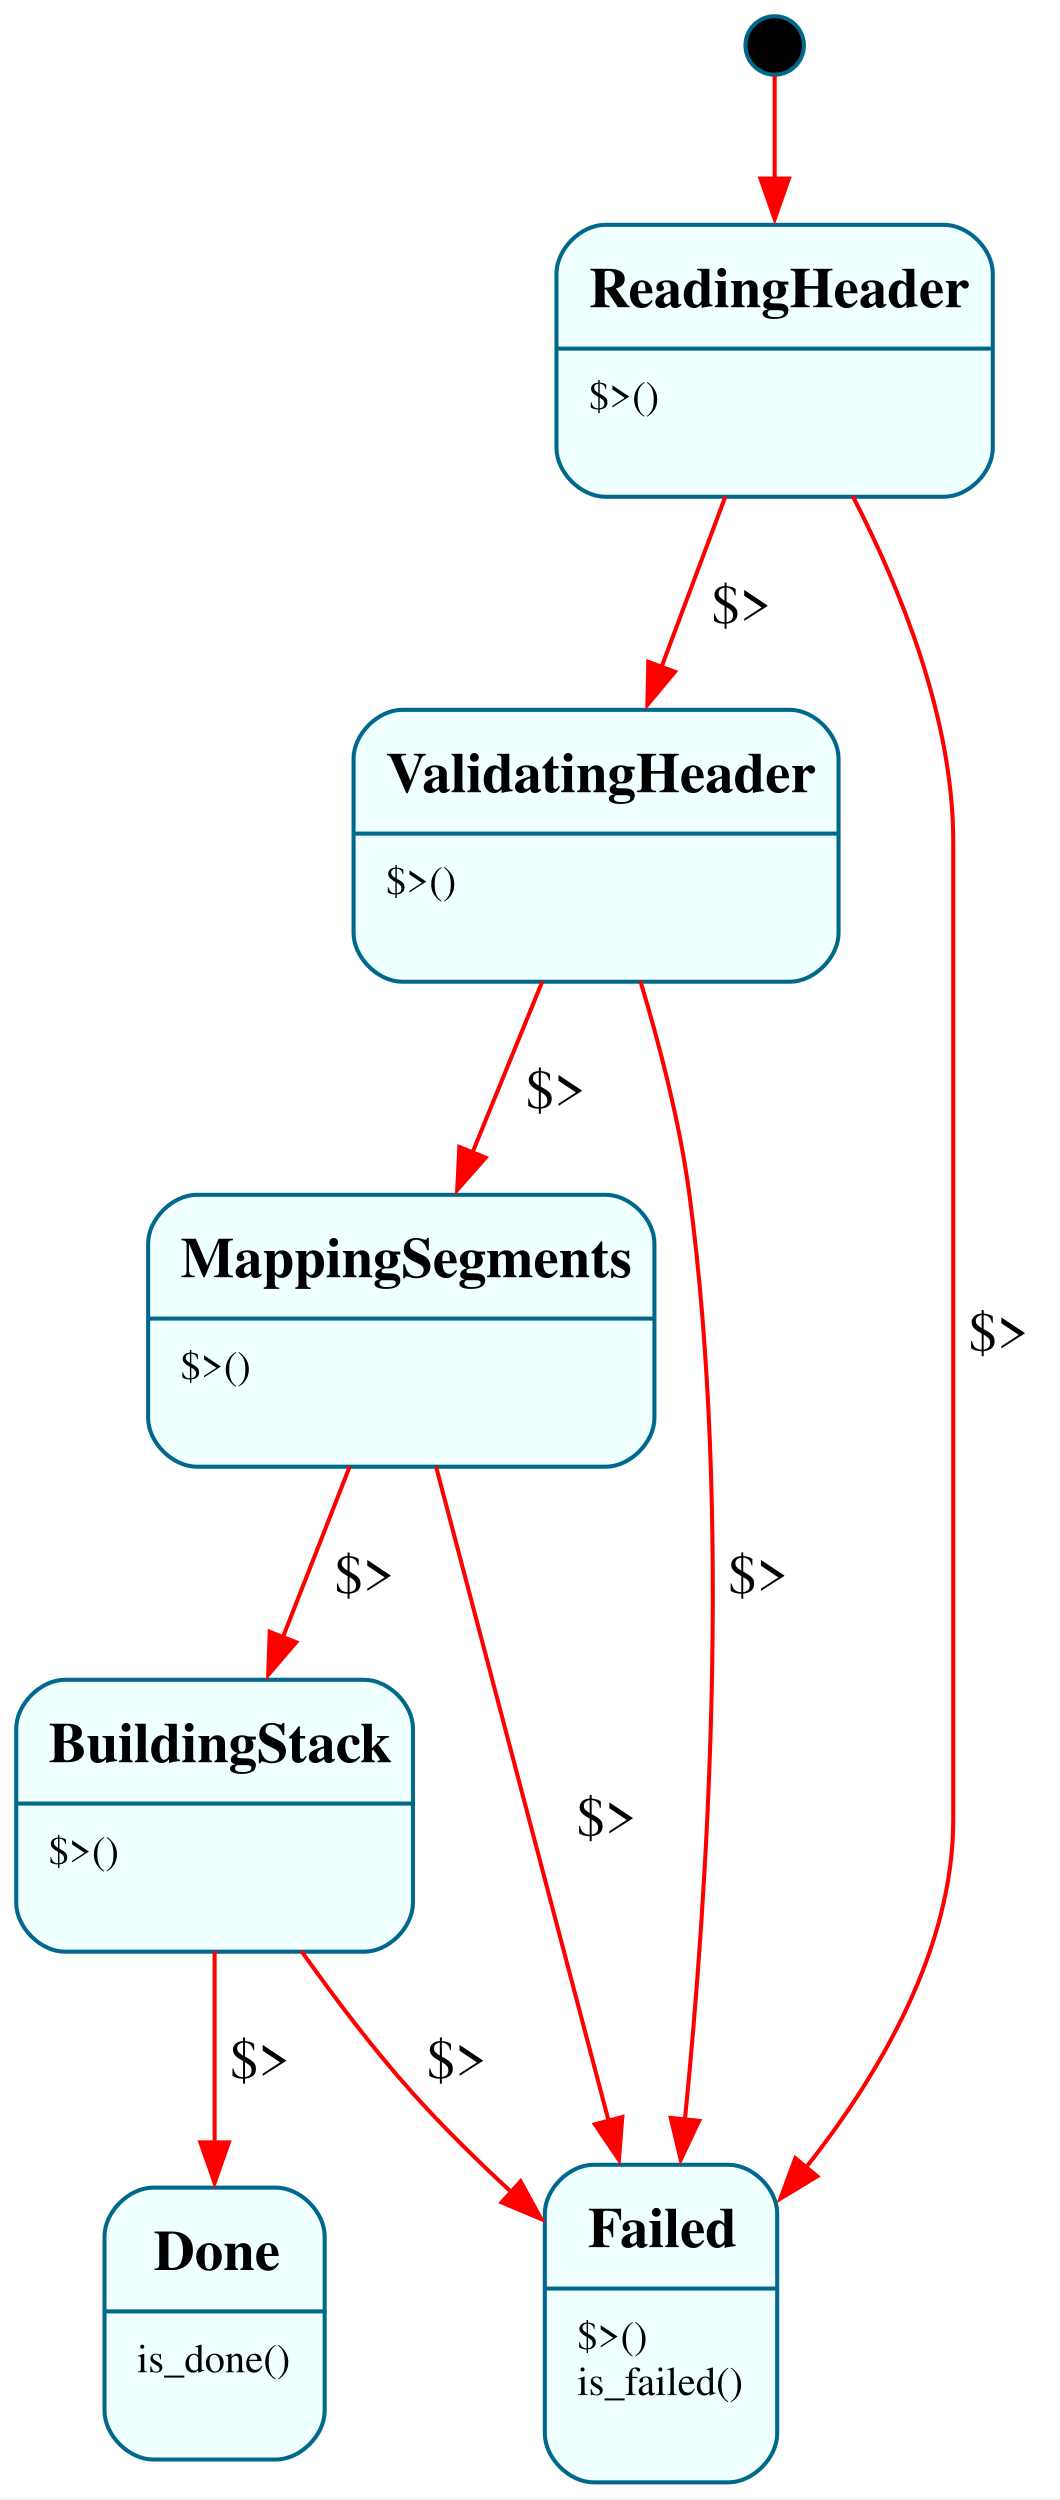
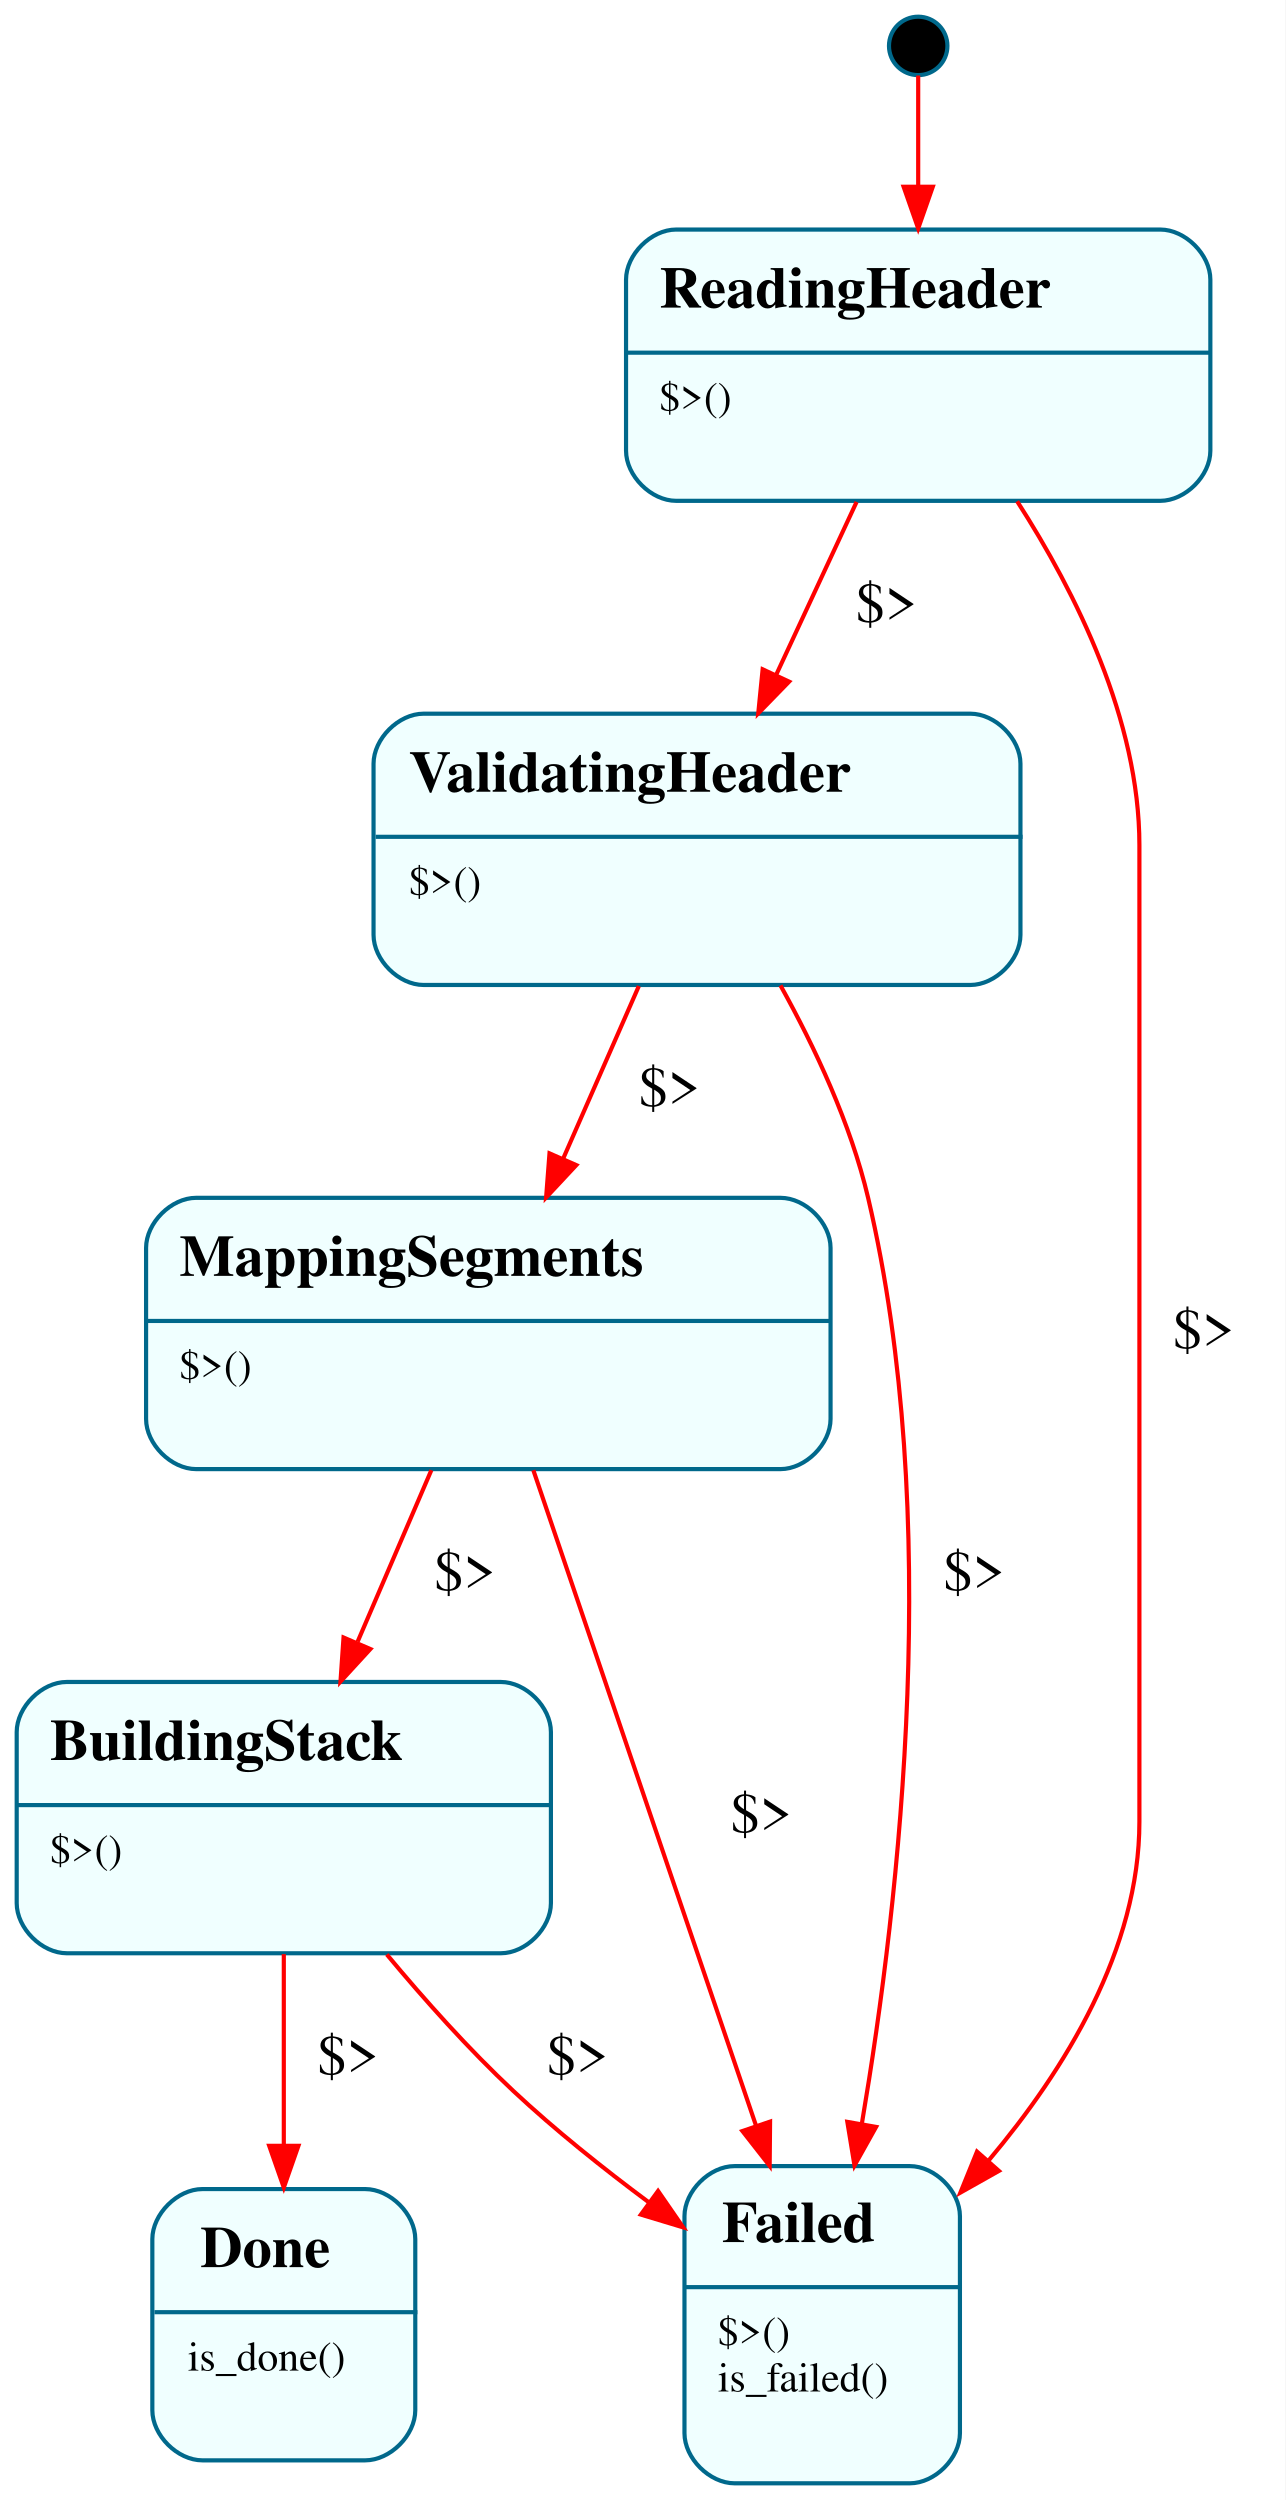
- <svg xmlns="http://www.w3.org/2000/svg" width="261pt" height="616pt" viewBox="0.00 0.00 261.00 616.00">
-   <g id="graph0" class="graph" transform="scale(1 1) rotate(0) translate(4 611.65)">
-     <polygon fill="white" stroke="none" points="-4,4 -4,-611.65 257.38,-611.65 257.38,4 -4,4" />
+ <svg xmlns="http://www.w3.org/2000/svg" width="308pt" height="599pt" viewBox="0.00 0.00 308.00 599.00">
+   <g id="graph0" class="graph" transform="scale(1 1) rotate(0) translate(4 595)">
+     <polygon fill="white" stroke="transparent" points="-4,4 -4,-595 304,-595 304,4 -4,4" />
    <g id="node1" class="node">
-       <ellipse fill="black" stroke="#00688b" cx="186.88" cy="-600.45" rx="7.2" ry="7.2" />
+       <ellipse fill="black" stroke="#00688b" cx="216" cy="-584" rx="7" ry="7" />
    </g>
    <g id="node2" class="node">
-       <path fill="azure" stroke="none" d="M228.62,-556.25C228.62,-556.25 145.12,-556.25 145.12,-556.25 139.12,-556.25 133.12,-550.25 133.12,-544.25 133.12,-544.25 133.12,-501.25 133.12,-501.25 133.12,-495.25 139.12,-489.25 145.12,-489.25 145.12,-489.25 228.62,-489.25 228.62,-489.25 234.62,-489.25 240.62,-495.25 240.62,-501.25 240.62,-501.25 240.62,-544.25 240.62,-544.25 240.62,-550.25 234.62,-556.25 228.62,-556.25" />
-       <text xml:space="preserve" text-anchor="start" x="141.12" y="-535.95" font-family="Times,serif" font-weight="bold" font-size="14.00">ReadingHeader</text>
-       <text xml:space="preserve" text-anchor="start" x="141.12" y="-510.75" font-family="Times,serif" font-size="10.00">$&gt;()</text>
-       <text xml:space="preserve" text-anchor="start" x="141.12" y="-499.5" font-family="Times,serif" font-size="10.00">            </text>
-       <polygon fill="#00688b" stroke="#00688b" points="133.12,-525.75 133.12,-525.75 240.62,-525.75 240.62,-525.75 133.12,-525.75" />
-       <path fill="none" stroke="#00688b" d="M145.12,-489.25C145.12,-489.25 228.62,-489.25 228.62,-489.25 234.62,-489.25 240.62,-495.25 240.62,-501.25 240.62,-501.25 240.62,-544.25 240.62,-544.25 240.62,-550.25 234.62,-556.25 228.62,-556.25 228.62,-556.25 145.12,-556.25 145.12,-556.25 139.12,-556.25 133.12,-550.25 133.12,-544.25 133.12,-544.25 133.12,-501.25 133.12,-501.25 133.12,-495.25 139.12,-489.25 145.12,-489.25" />
+       <path fill="azure" stroke="transparent" d="M274,-540C274,-540 158,-540 158,-540 152,-540 146,-534 146,-528 146,-528 146,-487 146,-487 146,-481 152,-475 158,-475 158,-475 274,-475 274,-475 280,-475 286,-481 286,-487 286,-487 286,-528 286,-528 286,-534 280,-540 274,-540" />
+       <text text-anchor="start" x="154" y="-521.3" font-family="Times,serif" font-weight="bold" font-size="14.00">ReadingHeader</text>
+       <text text-anchor="start" x="154" y="-496.5" font-family="Times,serif" font-size="10.00">$&gt;()</text>
+       <text text-anchor="start" x="154" y="-485.5" font-family="Times,serif" font-size="10.00">            </text>
+       <polygon fill="#00688b" stroke="#00688b" points="146,-510.5 146,-510.5 286,-510.5 286,-510.5 146,-510.5" />
+       <path fill="none" stroke="#00688b" d="M158,-475C158,-475 274,-475 274,-475 280,-475 286,-481 286,-487 286,-487 286,-528 286,-528 286,-534 280,-540 274,-540 274,-540 158,-540 158,-540 152,-540 146,-534 146,-528 146,-528 146,-487 146,-487 146,-481 152,-475 158,-475" />
    </g>
    <g id="edge1" class="edge">
-       <path fill="none" stroke="red" d="M186.88,-593C186.88,-587.02 186.88,-577.57 186.88,-567.55" />
-       <polygon fill="red" stroke="red" points="190.38,-567.66 186.88,-557.66 183.38,-567.66 190.38,-567.66" />
+       <path fill="none" stroke="red" d="M216,-576.9C216,-570.79 216,-560.81 216,-550.34" />
+       <polygon fill="red" stroke="red" points="219.5,-550.26 216,-540.26 212.5,-550.26 219.5,-550.26" />
    </g>
    <g id="node3" class="node">
-       <path fill="azure" stroke="none" d="M190.62,-436.75C190.62,-436.75 95.12,-436.75 95.12,-436.75 89.12,-436.75 83.12,-430.75 83.12,-424.75 83.12,-424.75 83.12,-381.75 83.12,-381.75 83.12,-375.75 89.12,-369.75 95.12,-369.75 95.12,-369.75 190.62,-369.75 190.62,-369.75 196.62,-369.75 202.62,-375.75 202.62,-381.75 202.62,-381.75 202.62,-424.75 202.62,-424.75 202.62,-430.75 196.62,-436.75 190.62,-436.75" />
-       <text xml:space="preserve" text-anchor="start" x="91.12" y="-416.45" font-family="Times,serif" font-weight="bold" font-size="14.00">ValidatingHeader</text>
-       <text xml:space="preserve" text-anchor="start" x="91.12" y="-391.25" font-family="Times,serif" font-size="10.00">$&gt;()</text>
-       <text xml:space="preserve" text-anchor="start" x="91.12" y="-380" font-family="Times,serif" font-size="10.00">            </text>
-       <polygon fill="#00688b" stroke="#00688b" points="83.12,-406.25 83.12,-406.25 202.62,-406.25 202.62,-406.25 83.12,-406.25" />
-       <path fill="none" stroke="#00688b" d="M95.12,-369.75C95.12,-369.75 190.62,-369.75 190.62,-369.75 196.62,-369.75 202.62,-375.75 202.62,-381.75 202.62,-381.75 202.62,-424.75 202.62,-424.75 202.62,-430.75 196.62,-436.75 190.62,-436.75 190.62,-436.75 95.12,-436.75 95.12,-436.75 89.12,-436.75 83.12,-430.75 83.12,-424.75 83.12,-424.75 83.12,-381.75 83.12,-381.75 83.12,-375.75 89.12,-369.75 95.12,-369.75" />
+       <path fill="azure" stroke="transparent" d="M228.5,-424C228.5,-424 97.5,-424 97.5,-424 91.5,-424 85.5,-418 85.5,-412 85.5,-412 85.5,-371 85.5,-371 85.5,-365 91.5,-359 97.5,-359 97.5,-359 228.5,-359 228.5,-359 234.5,-359 240.5,-365 240.5,-371 240.5,-371 240.5,-412 240.5,-412 240.5,-418 234.5,-424 228.5,-424" />
+       <text text-anchor="start" x="94" y="-405.3" font-family="Times,serif" font-weight="bold" font-size="14.00">ValidatingHeader</text>
+       <text text-anchor="start" x="94" y="-380.5" font-family="Times,serif" font-size="10.00">$&gt;()</text>
+       <text text-anchor="start" x="94" y="-369.5" font-family="Times,serif" font-size="10.00">            </text>
+       <polygon fill="#00688b" stroke="#00688b" points="86,-394.5 86,-394.5 241,-394.5 241,-394.5 86,-394.5" />
+       <path fill="none" stroke="#00688b" d="M97.5,-359C97.5,-359 228.5,-359 228.5,-359 234.5,-359 240.5,-365 240.5,-371 240.5,-371 240.5,-412 240.5,-412 240.5,-418 234.5,-424 228.5,-424 228.5,-424 97.5,-424 97.5,-424 91.5,-424 85.5,-418 85.5,-412 85.5,-412 85.5,-371 85.5,-371 85.5,-365 91.5,-359 97.5,-359" />
    </g>
    <g id="edge2" class="edge">
-       <path fill="none" stroke="red" d="M174.74,-489.33C169.83,-476.23 164.1,-460.93 158.86,-446.94" />
-       <polygon fill="red" stroke="red" points="162.29,-446.12 155.51,-437.98 155.74,-448.57 162.29,-446.12" />
-       <text xml:space="preserve" text-anchor="middle" x="178.76" y="-457.95" font-family="Times,serif" font-size="14.00"> $&gt; </text>
+       <path fill="none" stroke="red" d="M201.24,-474.74C195.26,-461.9 188.29,-446.91 181.95,-433.27" />
+       <polygon fill="red" stroke="red" points="185.07,-431.68 177.68,-424.09 178.73,-434.63 185.07,-431.68" />
+       <text text-anchor="middle" x="208.5" y="-445.8" font-family="Times,serif" font-size="14.00"> $&gt; </text>
    </g>
    <g id="node7" class="node">
-       <path fill="azure" stroke="none" d="M175.5,-78.25C175.5,-78.25 142.25,-78.25 142.25,-78.25 136.25,-78.25 130.25,-72.25 130.25,-66.25 130.25,-66.25 130.25,-12 130.25,-12 130.25,-6 136.25,0 142.25,0 142.25,0 175.5,0 175.5,0 181.5,0 187.5,-6 187.5,-12 187.5,-12 187.5,-66.25 187.5,-66.25 187.5,-72.25 181.5,-78.25 175.5,-78.25" />
-       <text xml:space="preserve" text-anchor="start" x="140.88" y="-57.95" font-family="Times,serif" font-weight="bold" font-size="14.00">Failed</text>
-       <text xml:space="preserve" text-anchor="start" x="138.25" y="-32.75" font-family="Times,serif" font-size="10.00">$&gt;()</text>
-       <text xml:space="preserve" text-anchor="start" x="138.25" y="-21.5" font-family="Times,serif" font-size="10.00">is_failed()</text>
-       <text xml:space="preserve" text-anchor="start" x="145.38" y="-10.25" font-family="Times,serif" font-size="10.00">            </text>
-       <polygon fill="#00688b" stroke="#00688b" points="130.25,-47.75 130.25,-47.75 187.5,-47.75 187.5,-47.75 130.25,-47.75" />
-       <path fill="none" stroke="#00688b" d="M142.25,0C142.25,0 175.5,0 175.5,0 181.5,0 187.5,-6 187.5,-12 187.5,-12 187.5,-66.25 187.5,-66.25 187.5,-72.25 181.5,-78.25 175.5,-78.25 175.5,-78.25 142.25,-78.25 142.25,-78.25 136.25,-78.25 130.25,-72.25 130.25,-66.25 130.25,-66.25 130.25,-12 130.25,-12 130.25,-6 136.25,0 142.25,0" />
+       <path fill="azure" stroke="transparent" d="M214,-76C214,-76 172,-76 172,-76 166,-76 160,-70 160,-64 160,-64 160,-12 160,-12 160,-6 166,0 172,0 172,0 214,0 214,0 220,0 226,-6 226,-12 226,-12 226,-64 226,-64 226,-70 220,-76 214,-76" />
+       <text text-anchor="start" x="169" y="-57.8" font-family="Times,serif" font-weight="bold" font-size="14.00">Failed</text>
+       <text text-anchor="start" x="168" y="-33" font-family="Times,serif" font-size="10.00">$&gt;()</text>
+       <text text-anchor="start" x="168" y="-22" font-family="Times,serif" font-size="10.00">is_failed()</text>
+       <text text-anchor="start" x="174.5" y="-11" font-family="Times,serif" font-size="10.00">            </text>
+       <polygon fill="#00688b" stroke="#00688b" points="160,-47 160,-47 226,-47 226,-47 160,-47" />
+       <path fill="none" stroke="#00688b" d="M172,0C172,0 214,0 214,0 220,0 226,-6 226,-12 226,-12 226,-64 226,-64 226,-70 220,-76 214,-76 214,-76 172,-76 172,-76 166,-76 160,-70 160,-64 160,-64 160,-12 160,-12 160,-6 166,0 172,0" />
    </g>
    <g id="edge3" class="edge">
-       <path fill="none" stroke="red" d="M206.05,-489.53C217.9,-466.57 230.88,-434.53 230.88,-404.25 230.88,-404.25 230.88,-404.25 230.88,-163.25 230.88,-131.33 212.62,-100.34 194.5,-77.44" />
-       <polygon fill="red" stroke="red" points="197.36,-75.41 188.3,-69.93 191.97,-79.87 197.36,-75.41" />
-       <text xml:space="preserve" text-anchor="middle" x="242.12" y="-278.7" font-family="Times,serif" font-size="14.00"> $&gt; </text>
+       <path fill="none" stroke="red" d="M239.71,-474.89C253.82,-452.95 269,-422.4 269,-392.5 269,-392.5 269,-392.5 269,-158.5 269,-128.06 251.23,-99.12 232.87,-77.34" />
+       <polygon fill="red" stroke="red" points="235.34,-74.85 226.11,-69.65 230.09,-79.47 235.34,-74.85" />
+       <text text-anchor="middle" x="284.5" y="-271.8" font-family="Times,serif" font-size="14.00"> $&gt; </text>
    </g>
    <g id="node4" class="node">
-       <path fill="azure" stroke="none" d="M145.25,-317.25C145.25,-317.25 44.5,-317.25 44.5,-317.25 38.5,-317.25 32.5,-311.25 32.5,-305.25 32.5,-305.25 32.5,-262.25 32.5,-262.25 32.5,-256.25 38.5,-250.25 44.5,-250.25 44.5,-250.25 145.25,-250.25 145.25,-250.25 151.25,-250.25 157.25,-256.25 157.25,-262.25 157.25,-262.25 157.25,-305.25 157.25,-305.25 157.25,-311.25 151.25,-317.25 145.25,-317.25" />
-       <text xml:space="preserve" text-anchor="start" x="40.5" y="-296.95" font-family="Times,serif" font-weight="bold" font-size="14.00">MappingSegments</text>
-       <text xml:space="preserve" text-anchor="start" x="40.5" y="-271.75" font-family="Times,serif" font-size="10.00">$&gt;()</text>
-       <text xml:space="preserve" text-anchor="start" x="40.5" y="-260.5" font-family="Times,serif" font-size="10.00">            </text>
-       <polygon fill="#00688b" stroke="#00688b" points="32.5,-286.75 32.5,-286.75 157.25,-286.75 157.25,-286.75 32.5,-286.75" />
-       <path fill="none" stroke="#00688b" d="M44.5,-250.25C44.5,-250.25 145.25,-250.25 145.25,-250.25 151.25,-250.25 157.25,-256.25 157.25,-262.25 157.25,-262.25 157.25,-305.25 157.25,-305.25 157.25,-311.25 151.25,-317.25 145.25,-317.25 145.25,-317.25 44.5,-317.25 44.5,-317.25 38.5,-317.25 32.5,-311.25 32.5,-305.25 32.5,-305.25 32.5,-262.25 32.5,-262.25 32.5,-256.25 38.5,-250.25 44.5,-250.25" />
+       <path fill="azure" stroke="transparent" d="M183,-308C183,-308 43,-308 43,-308 37,-308 31,-302 31,-296 31,-296 31,-255 31,-255 31,-249 37,-243 43,-243 43,-243 183,-243 183,-243 189,-243 195,-249 195,-255 195,-255 195,-296 195,-296 195,-302 189,-308 183,-308" />
+       <text text-anchor="start" x="39" y="-289.3" font-family="Times,serif" font-weight="bold" font-size="14.00">MappingSegments</text>
+       <text text-anchor="start" x="39" y="-264.5" font-family="Times,serif" font-size="10.00">$&gt;()</text>
+       <text text-anchor="start" x="39" y="-253.5" font-family="Times,serif" font-size="10.00">            </text>
+       <polygon fill="#00688b" stroke="#00688b" points="31,-278.5 31,-278.5 195,-278.5 195,-278.5 31,-278.5" />
+       <path fill="none" stroke="#00688b" d="M43,-243C43,-243 183,-243 183,-243 189,-243 195,-249 195,-255 195,-255 195,-296 195,-296 195,-302 189,-308 183,-308 183,-308 43,-308 43,-308 37,-308 31,-302 31,-296 31,-296 31,-255 31,-255 31,-249 37,-243 43,-243" />
    </g>
    <g id="edge4" class="edge">
-       <path fill="none" stroke="red" d="M129.63,-369.83C124.28,-356.73 118.03,-341.43 112.32,-327.44" />
-       <polygon fill="red" stroke="red" points="115.67,-326.4 108.65,-318.46 109.19,-329.04 115.67,-326.4" />
-       <text xml:space="preserve" text-anchor="middle" x="133" y="-338.45" font-family="Times,serif" font-size="14.00"> $&gt; </text>
+       <path fill="none" stroke="red" d="M149.07,-358.74C143.44,-345.9 136.86,-330.91 130.88,-317.27" />
+       <polygon fill="red" stroke="red" points="134.08,-315.84 126.85,-308.09 127.66,-318.65 134.08,-315.84" />
+       <text text-anchor="middle" x="156.5" y="-329.8" font-family="Times,serif" font-size="14.00"> $&gt; </text>
    </g>
    <g id="edge5" class="edge">
-       <path fill="none" stroke="red" d="M153.77,-369.97C158.51,-354.26 163.52,-334.98 165.88,-317.25 176.41,-237.97 170.32,-144.84 164.75,-89.25" />
-       <polygon fill="red" stroke="red" points="168.25,-89.07 163.73,-79.48 161.28,-89.79 168.25,-89.07" />
-       <text xml:space="preserve" text-anchor="middle" x="182.88" y="-218.95" font-family="Times,serif" font-size="14.00"> $&gt; </text>
+       <path fill="none" stroke="red" d="M183,-358.89C191.25,-344.05 199.83,-325.75 204,-308 221.87,-231.91 211.7,-140.45 202.5,-86.16" />
+       <polygon fill="red" stroke="red" points="205.91,-85.39 200.74,-76.14 199.02,-86.6 205.91,-85.39" />
+       <text text-anchor="middle" x="229.5" y="-213.8" font-family="Times,serif" font-size="14.00"> $&gt; </text>
    </g>
    <g id="node5" class="node">
-       <path fill="azure" stroke="none" d="M85.75,-197.75C85.75,-197.75 12,-197.75 12,-197.75 6,-197.75 0,-191.75 0,-185.75 0,-185.75 0,-142.75 0,-142.75 0,-136.75 6,-130.75 12,-130.75 12,-130.75 85.75,-130.75 85.75,-130.75 91.75,-130.75 97.75,-136.75 97.75,-142.75 97.75,-142.75 97.75,-185.75 97.75,-185.75 97.75,-191.75 91.75,-197.75 85.75,-197.75" />
-       <text xml:space="preserve" text-anchor="start" x="8" y="-177.45" font-family="Times,serif" font-weight="bold" font-size="14.00">BuildingStack</text>
-       <text xml:space="preserve" text-anchor="start" x="8" y="-152.25" font-family="Times,serif" font-size="10.00">$&gt;()</text>
-       <text xml:space="preserve" text-anchor="start" x="8" y="-141" font-family="Times,serif" font-size="10.00">            </text>
-       <polygon fill="#00688b" stroke="#00688b" points="0,-167.25 0,-167.25 97.75,-167.25 97.75,-167.25 0,-167.25" />
-       <path fill="none" stroke="#00688b" d="M12,-130.75C12,-130.75 85.75,-130.75 85.75,-130.75 91.75,-130.75 97.75,-136.75 97.75,-142.75 97.75,-142.75 97.75,-185.75 97.75,-185.75 97.75,-191.75 91.75,-197.75 85.75,-197.75 85.75,-197.75 12,-197.75 12,-197.75 6,-197.75 0,-191.75 0,-185.75 0,-185.75 0,-142.75 0,-142.75 0,-136.75 6,-130.75 12,-130.75" />
+       <path fill="azure" stroke="transparent" d="M116,-192C116,-192 12,-192 12,-192 6,-192 0,-186 0,-180 0,-180 0,-139 0,-139 0,-133 6,-127 12,-127 12,-127 116,-127 116,-127 122,-127 128,-133 128,-139 128,-139 128,-180 128,-180 128,-186 122,-192 116,-192" />
+       <text text-anchor="start" x="8" y="-173.3" font-family="Times,serif" font-weight="bold" font-size="14.00">BuildingStack</text>
+       <text text-anchor="start" x="8" y="-148.5" font-family="Times,serif" font-size="10.00">$&gt;()</text>
+       <text text-anchor="start" x="8" y="-137.5" font-family="Times,serif" font-size="10.00">            </text>
+       <polygon fill="#00688b" stroke="#00688b" points="0,-162.5 0,-162.5 128,-162.5 128,-162.5 0,-162.5" />
+       <path fill="none" stroke="#00688b" d="M12,-127C12,-127 116,-127 116,-127 122,-127 128,-133 128,-139 128,-139 128,-180 128,-180 128,-186 122,-192 116,-192 116,-192 12,-192 12,-192 6,-192 0,-186 0,-180 0,-180 0,-139 0,-139 0,-133 6,-127 12,-127" />
    </g>
    <g id="edge6" class="edge">
-       <path fill="none" stroke="red" d="M82.18,-250.33C77.06,-237.23 71.06,-221.93 65.59,-207.94" />
-       <polygon fill="red" stroke="red" points="68.98,-207.01 62.08,-198.97 62.46,-209.56 68.98,-207.01" />
-       <text xml:space="preserve" text-anchor="middle" x="85.88" y="-218.95" font-family="Times,serif" font-size="14.00"> $&gt; </text>
+       <path fill="none" stroke="red" d="M99.35,-242.74C93.88,-230.02 87.51,-215.19 81.69,-201.66" />
+       <polygon fill="red" stroke="red" points="84.74,-199.89 77.58,-192.09 78.31,-202.65 84.74,-199.89" />
+       <text text-anchor="middle" x="107.5" y="-213.8" font-family="Times,serif" font-size="14.00"> $&gt; </text>
    </g>
    <g id="edge7" class="edge">
-       <path fill="none" stroke="red" d="M103.44,-250.28C114.35,-208.92 133.31,-137.05 145.97,-89.04" />
-       <polygon fill="red" stroke="red" points="149.34,-90.01 148.5,-79.45 142.57,-88.22 149.34,-90.01" />
-       <text xml:space="preserve" text-anchor="middle" x="145.53" y="-159.2" font-family="Times,serif" font-size="14.00"> $&gt; </text>
+       <path fill="none" stroke="red" d="M123.79,-242.74C137.53,-202.3 161.37,-132.11 177.17,-85.61" />
+       <polygon fill="red" stroke="red" points="180.51,-86.66 180.41,-76.06 173.88,-84.4 180.51,-86.66" />
+       <text text-anchor="middle" x="178.5" y="-155.8" font-family="Times,serif" font-size="14.00"> $&gt; </text>
    </g>
    <g id="node6" class="node">
-       <path fill="azure" stroke="none" d="M64,-72.62C64,-72.62 33.75,-72.62 33.75,-72.62 27.75,-72.62 21.75,-66.62 21.75,-60.62 21.75,-60.62 21.75,-17.62 21.75,-17.62 21.75,-11.62 27.75,-5.62 33.75,-5.62 33.75,-5.62 64,-5.62 64,-5.62 70,-5.62 76,-11.62 76,-17.62 76,-17.62 76,-60.62 76,-60.62 76,-66.62 70,-72.62 64,-72.62" />
-       <text xml:space="preserve" text-anchor="start" x="33.88" y="-52.33" font-family="Times,serif" font-weight="bold" font-size="14.00">Done</text>
-       <text xml:space="preserve" text-anchor="start" x="29.75" y="-27.12" font-family="Times,serif" font-size="10.00">is_done()</text>
-       <text xml:space="preserve" text-anchor="start" x="35.38" y="-15.88" font-family="Times,serif" font-size="10.00">            </text>
-       <polygon fill="#00688b" stroke="#00688b" points="21.75,-42.12 21.75,-42.12 76,-42.12 76,-42.12 21.75,-42.12" />
-       <path fill="none" stroke="#00688b" d="M33.75,-5.62C33.75,-5.62 64,-5.62 64,-5.62 70,-5.62 76,-11.62 76,-17.62 76,-17.62 76,-60.62 76,-60.62 76,-66.62 70,-72.62 64,-72.62 64,-72.62 33.75,-72.62 33.75,-72.62 27.75,-72.62 21.75,-66.62 21.75,-60.62 21.75,-60.62 21.75,-17.62 21.75,-17.62 21.75,-11.62 27.75,-5.62 33.75,-5.62" />
+       <path fill="azure" stroke="transparent" d="M83.5,-70.5C83.5,-70.5 44.5,-70.5 44.5,-70.5 38.5,-70.5 32.5,-64.5 32.5,-58.5 32.5,-58.5 32.5,-17.5 32.5,-17.5 32.5,-11.5 38.5,-5.5 44.5,-5.5 44.5,-5.5 83.5,-5.5 83.5,-5.5 89.5,-5.5 95.5,-11.5 95.5,-17.5 95.5,-17.5 95.5,-58.5 95.5,-58.5 95.5,-64.5 89.5,-70.5 83.5,-70.5" />
+       <text text-anchor="start" x="44" y="-51.8" font-family="Times,serif" font-weight="bold" font-size="14.00">Done</text>
+       <text text-anchor="start" x="41" y="-27" font-family="Times,serif" font-size="10.00">is_done()</text>
+       <text text-anchor="start" x="46" y="-16" font-family="Times,serif" font-size="10.00">            </text>
+       <polygon fill="#00688b" stroke="#00688b" points="33,-41 33,-41 96,-41 96,-41 33,-41" />
+       <path fill="none" stroke="#00688b" d="M44.5,-5.5C44.5,-5.5 83.5,-5.5 83.5,-5.5 89.5,-5.5 95.5,-11.5 95.5,-17.5 95.5,-17.5 95.5,-58.5 95.5,-58.5 95.5,-64.5 89.5,-70.5 83.5,-70.5 83.5,-70.5 44.5,-70.5 44.5,-70.5 38.5,-70.5 32.5,-64.5 32.5,-58.5 32.5,-58.5 32.5,-17.5 32.5,-17.5 32.5,-11.5 38.5,-5.5 44.5,-5.5" />
    </g>
    <g id="edge8" class="edge">
-       <path fill="none" stroke="red" d="M48.88,-130.9C48.88,-116.48 48.88,-99.27 48.88,-83.74" />
-       <polygon fill="red" stroke="red" points="52.38,-83.77 48.88,-73.77 45.38,-83.77 52.38,-83.77" />
-       <text xml:space="preserve" text-anchor="middle" x="60.12" y="-99.45" font-family="Times,serif" font-size="14.00"> $&gt; </text>
+       <path fill="none" stroke="red" d="M64,-126.79C64,-112.74 64,-96.03 64,-80.97" />
+       <polygon fill="red" stroke="red" points="67.5,-80.86 64,-70.86 60.5,-80.86 67.5,-80.86" />
+       <text text-anchor="middle" x="79.5" y="-97.8" font-family="Times,serif" font-size="14.00"> $&gt; </text>
    </g>
    <g id="edge9" class="edge">
-       <path fill="none" stroke="red" d="M70.3,-130.87C78.32,-119.53 87.81,-106.96 97.38,-96.25 104.96,-87.76 113.69,-79.18 122.16,-71.37" />
-       <polygon fill="red" stroke="red" points="124.28,-74.17 129.35,-64.87 119.59,-68.98 124.28,-74.17" />
-       <text xml:space="preserve" text-anchor="middle" x="108.62" y="-99.45" font-family="Times,serif" font-size="14.00"> $&gt; </text>
+       <path fill="none" stroke="red" d="M88.68,-126.71C97.72,-115.85 108.36,-103.95 119,-94 128.97,-84.68 140.51,-75.46 151.46,-67.32" />
+       <polygon fill="red" stroke="red" points="153.67,-70.04 159.69,-61.32 149.55,-64.38 153.67,-70.04" />
+       <text text-anchor="middle" x="134.5" y="-97.8" font-family="Times,serif" font-size="14.00"> $&gt; </text>
    </g>
  </g>
</svg>
